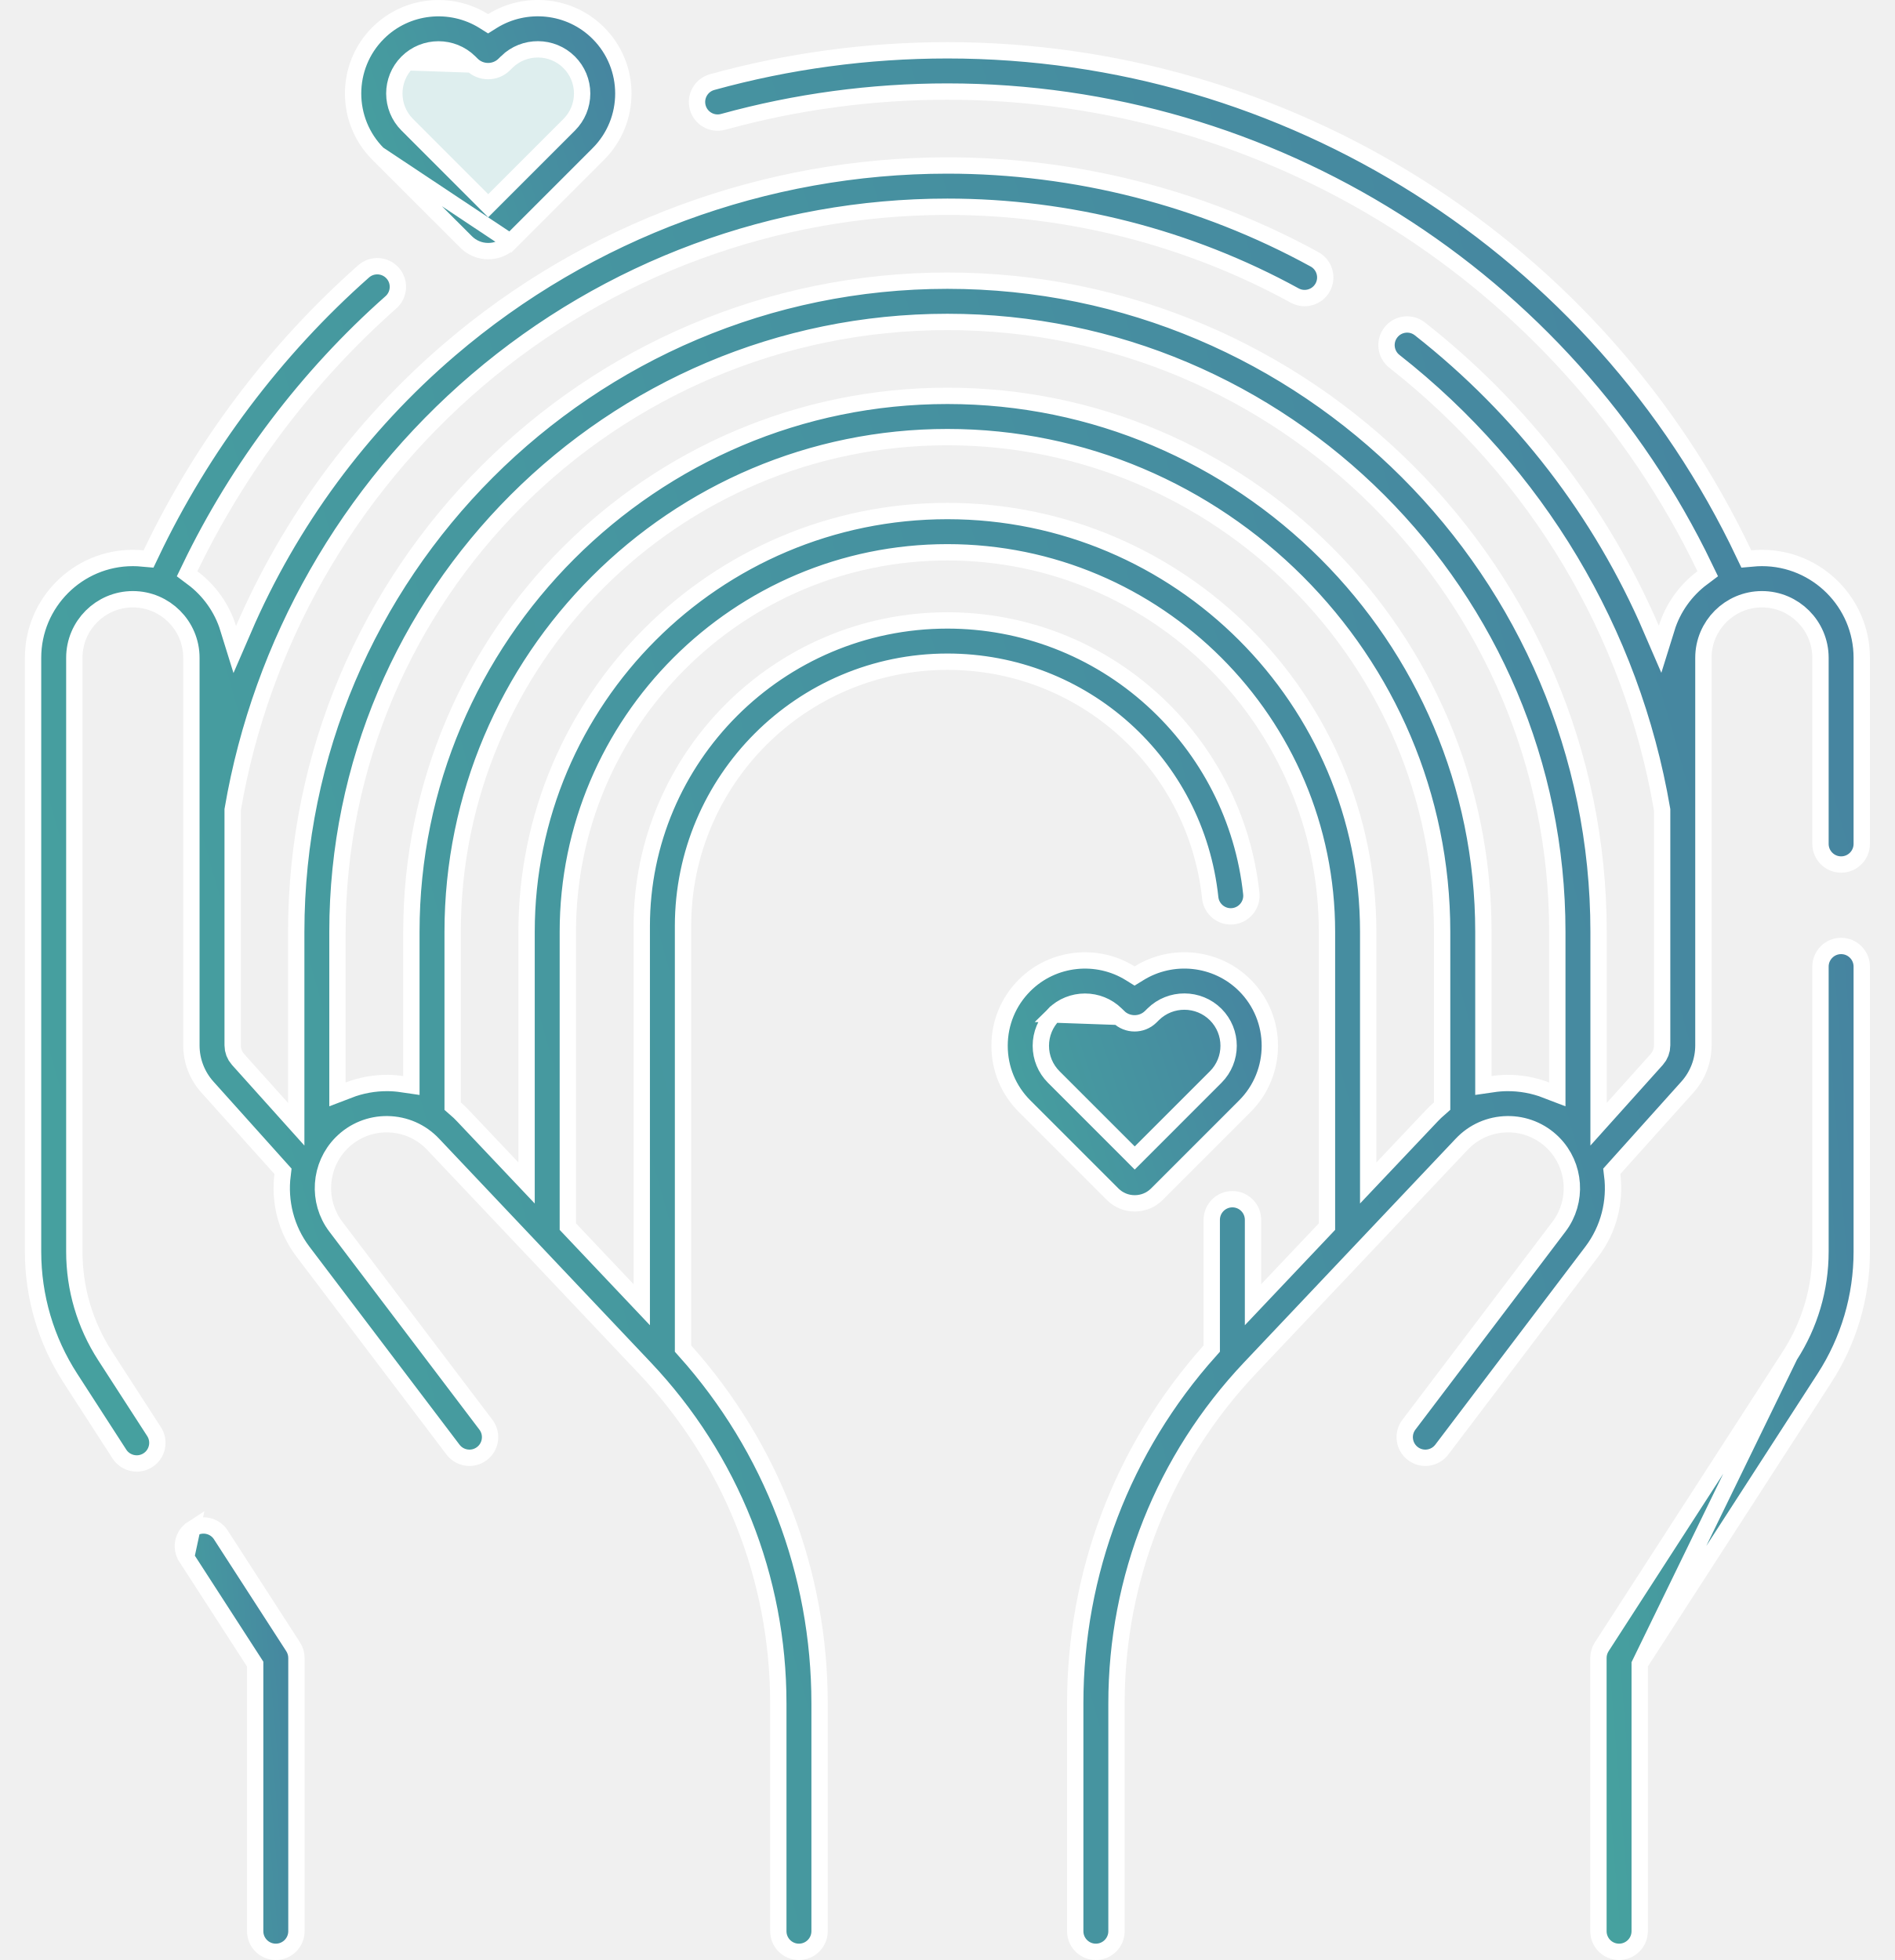
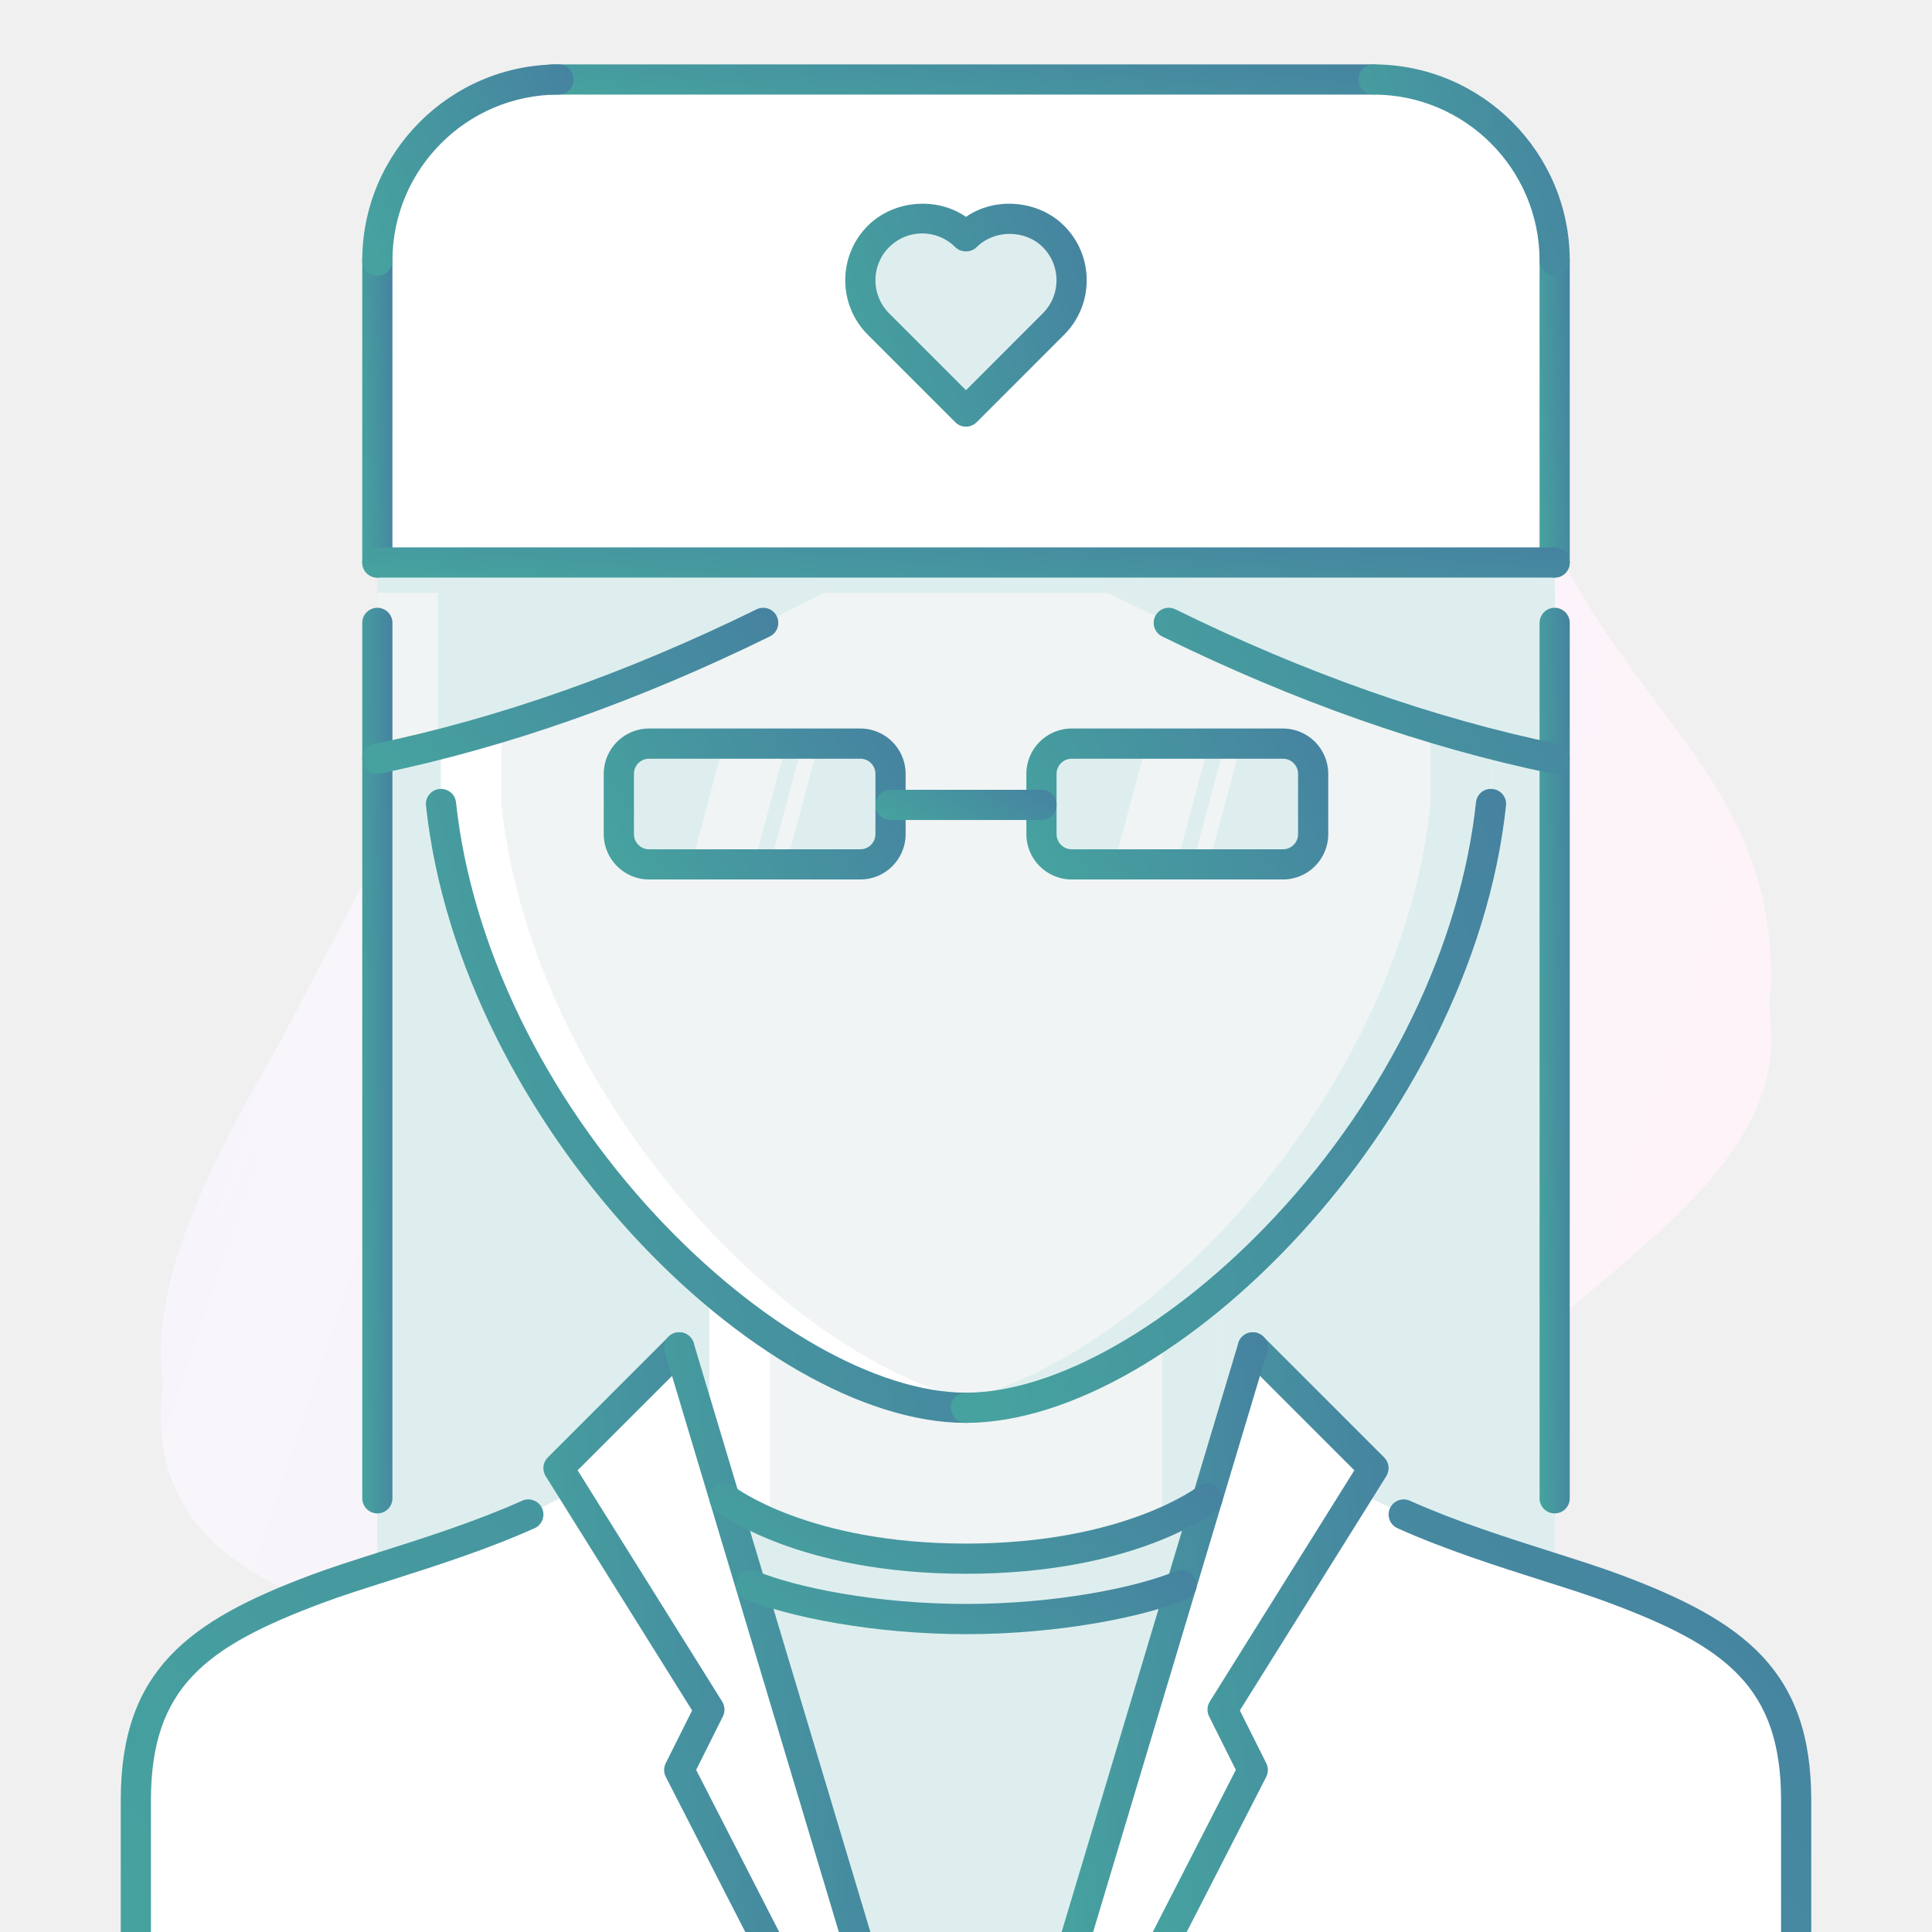
- <svg xmlns="http://www.w3.org/2000/svg" width="58" height="60" viewBox="0 0 58 60" fill="none">
-   <path d="M5.699 47.672L5.699 47.672L7.771 50.879L7.811 50.941V51.015V59.118C7.811 59.467 8.094 59.75 8.443 59.75C8.791 59.75 9.074 59.467 9.074 59.118V50.755C9.074 50.633 9.039 50.514 8.973 50.412L6.76 46.987C6.76 46.986 6.76 46.986 6.76 46.986C6.57 46.694 6.18 46.61 5.887 46.799L5.699 47.672ZM5.699 47.672C5.51 47.379 5.594 46.988 5.886 46.799L5.699 47.672Z" fill="url(#paint0_linear_13858_2231)" stroke="white" stroke-width="0.5" />
-   <mask id="path-2-inside-1_13858_2231" fill="white">
-     <path d="M53.935 16.831C53.825 16.831 53.716 16.837 53.608 16.847C49.107 7.373 39.528 1.29 29.001 1.29C26.537 1.29 24.091 1.62 21.733 2.272C21.264 2.402 20.989 2.887 21.118 3.356C21.248 3.826 21.733 4.101 22.203 3.971C24.408 3.362 26.695 3.053 29.001 3.053C38.803 3.053 47.728 8.692 51.961 17.487C51.408 17.901 50.988 18.483 50.779 19.156C49.224 15.548 46.779 12.354 43.618 9.871C43.236 9.57 42.681 9.637 42.381 10.02C42.08 10.403 42.147 10.957 42.53 11.258C46.839 14.642 49.713 19.453 50.63 24.81V32.001C50.63 32.099 50.594 32.193 50.529 32.265L49.184 33.763V28.525C49.184 17.396 40.13 8.342 29.001 8.342C17.872 8.342 8.818 17.396 8.818 28.525V33.763L7.473 32.265C7.408 32.192 7.372 32.099 7.372 32.001V24.809C8.233 19.783 10.855 15.179 14.762 11.839C18.731 8.447 23.787 6.579 29.001 6.579C32.671 6.579 36.306 7.508 39.512 9.266C39.939 9.5 40.475 9.343 40.709 8.917C40.943 8.49 40.787 7.954 40.36 7.72C36.894 5.82 32.966 4.816 29.001 4.816C23.368 4.816 17.904 6.834 13.617 10.499C10.833 12.879 8.654 15.853 7.225 19.162C7.016 18.486 6.596 17.902 6.042 17.488C7.507 14.451 9.6 11.682 12.133 9.441C12.497 9.118 12.531 8.561 12.209 8.197C11.886 7.832 11.329 7.798 10.964 8.121C8.223 10.546 5.965 13.552 4.396 16.847C4.288 16.837 4.178 16.831 4.067 16.831C2.244 16.831 0.762 18.314 0.762 20.136V38.316C0.762 39.74 1.17 41.126 1.943 42.322L3.445 44.647C3.614 44.908 3.897 45.05 4.186 45.05C4.35 45.05 4.516 45.004 4.664 44.909C5.073 44.645 5.19 44.099 4.926 43.69L3.424 41.366C2.836 40.455 2.525 39.4 2.525 38.316V20.136C2.525 19.286 3.216 18.594 4.067 18.594C4.917 18.594 5.609 19.286 5.609 20.136V32.001C5.609 32.534 5.805 33.046 6.161 33.443L8.401 35.939C8.293 36.812 8.511 37.723 9.073 38.465L13.668 44.527C13.962 44.915 14.515 44.991 14.903 44.697C15.291 44.403 15.367 43.85 15.073 43.462L10.479 37.4C9.967 36.725 10.033 35.764 10.632 35.165C10.96 34.836 11.399 34.658 11.861 34.665C12.325 34.672 12.757 34.861 13.076 35.199L19.555 42.047C22.148 44.787 23.575 48.374 23.575 52.145V59.118C23.575 59.605 23.969 60 24.456 60C24.943 60 25.338 59.605 25.338 59.118V52.145C25.338 48.081 23.857 44.208 21.158 41.188V28.349C21.158 24.024 24.677 20.506 29.001 20.506C33.022 20.506 36.374 23.519 36.798 27.513C36.85 27.997 37.284 28.348 37.768 28.297C38.252 28.245 38.603 27.811 38.552 27.327C38.303 24.985 37.198 22.819 35.441 21.228C33.672 19.625 31.384 18.743 29.001 18.743C23.704 18.743 19.395 23.052 19.395 28.349V39.313L17.632 37.45V28.525C17.632 22.256 22.732 17.157 29.001 17.157C35.27 17.157 40.37 22.256 40.37 28.525V37.45L38.606 39.313V37.342C38.606 36.855 38.212 36.46 37.725 36.46C37.238 36.46 36.843 36.855 36.843 37.342V41.188C34.145 44.208 32.664 48.081 32.664 52.145V59.118C32.664 59.605 33.059 60 33.545 60C34.032 60 34.427 59.605 34.427 59.118V52.145C34.427 48.374 35.855 44.788 38.447 42.047L44.926 35.199C45.245 34.861 45.677 34.672 46.141 34.665C46.601 34.658 47.042 34.836 47.37 35.165C47.969 35.764 48.035 36.725 47.523 37.4L42.929 43.462C42.635 43.85 42.711 44.403 43.099 44.697C43.487 44.991 44.039 44.915 44.334 44.527L48.928 38.465C49.49 37.723 49.709 36.812 49.6 35.939L51.841 33.443C52.197 33.046 52.393 32.534 52.393 32.001V20.136C52.393 19.286 53.085 18.594 53.935 18.594C54.785 18.594 55.477 19.286 55.477 20.136V25.833C55.477 26.32 55.872 26.715 56.359 26.715C56.846 26.715 57.24 26.32 57.24 25.833V20.136C57.24 18.314 55.758 16.831 53.935 16.831ZM43.645 33.987L42.132 35.586V28.525C42.132 21.284 36.242 15.394 29.001 15.394C21.76 15.394 15.869 21.284 15.869 28.525V35.586L14.356 33.987C14.277 33.902 14.193 33.822 14.106 33.747V28.525C14.106 20.312 20.788 13.631 29.001 13.631C37.214 13.631 43.895 20.312 43.895 28.525V33.747C43.809 33.822 43.725 33.902 43.645 33.987ZM46.116 32.903C45.962 32.905 45.809 32.918 45.658 32.94V28.525C45.658 19.34 38.186 11.868 29.001 11.868C19.816 11.868 12.343 19.34 12.343 28.525V32.94C12.193 32.918 12.04 32.905 11.885 32.903C11.431 32.898 10.99 32.98 10.58 33.138V28.525C10.58 18.368 18.844 10.105 29.001 10.105C39.158 10.105 47.421 18.368 47.421 28.525V33.138C47.011 32.98 46.57 32.898 46.116 32.903Z" />
-   </mask>
-   <path d="M53.935 16.831C53.825 16.831 53.716 16.837 53.608 16.847C49.107 7.373 39.528 1.29 29.001 1.29C26.537 1.29 24.091 1.62 21.733 2.272C21.264 2.402 20.989 2.887 21.118 3.356C21.248 3.826 21.733 4.101 22.203 3.971C24.408 3.362 26.695 3.053 29.001 3.053C38.803 3.053 47.728 8.692 51.961 17.487C51.408 17.901 50.988 18.483 50.779 19.156C49.224 15.548 46.779 12.354 43.618 9.871C43.236 9.57 42.681 9.637 42.381 10.02C42.08 10.403 42.147 10.957 42.53 11.258C46.839 14.642 49.713 19.453 50.63 24.81V32.001C50.63 32.099 50.594 32.193 50.529 32.265L49.184 33.763V28.525C49.184 17.396 40.13 8.342 29.001 8.342C17.872 8.342 8.818 17.396 8.818 28.525V33.763L7.473 32.265C7.408 32.192 7.372 32.099 7.372 32.001V24.809C8.233 19.783 10.855 15.179 14.762 11.839C18.731 8.447 23.787 6.579 29.001 6.579C32.671 6.579 36.306 7.508 39.512 9.266C39.939 9.5 40.475 9.343 40.709 8.917C40.943 8.49 40.787 7.954 40.36 7.72C36.894 5.82 32.966 4.816 29.001 4.816C23.368 4.816 17.904 6.834 13.617 10.499C10.833 12.879 8.654 15.853 7.225 19.162C7.016 18.486 6.596 17.902 6.042 17.488C7.507 14.451 9.6 11.682 12.133 9.441C12.497 9.118 12.531 8.561 12.209 8.197C11.886 7.832 11.329 7.798 10.964 8.121C8.223 10.546 5.965 13.552 4.396 16.847C4.288 16.837 4.178 16.831 4.067 16.831C2.244 16.831 0.762 18.314 0.762 20.136V38.316C0.762 39.74 1.17 41.126 1.943 42.322L3.445 44.647C3.614 44.908 3.897 45.05 4.186 45.05C4.35 45.05 4.516 45.004 4.664 44.909C5.073 44.645 5.19 44.099 4.926 43.69L3.424 41.366C2.836 40.455 2.525 39.4 2.525 38.316V20.136C2.525 19.286 3.216 18.594 4.067 18.594C4.917 18.594 5.609 19.286 5.609 20.136V32.001C5.609 32.534 5.805 33.046 6.161 33.443L8.401 35.939C8.293 36.812 8.511 37.723 9.073 38.465L13.668 44.527C13.962 44.915 14.515 44.991 14.903 44.697C15.291 44.403 15.367 43.85 15.073 43.462L10.479 37.4C9.967 36.725 10.033 35.764 10.632 35.165C10.96 34.836 11.399 34.658 11.861 34.665C12.325 34.672 12.757 34.861 13.076 35.199L19.555 42.047C22.148 44.787 23.575 48.374 23.575 52.145V59.118C23.575 59.605 23.969 60 24.456 60C24.943 60 25.338 59.605 25.338 59.118V52.145C25.338 48.081 23.857 44.208 21.158 41.188V28.349C21.158 24.024 24.677 20.506 29.001 20.506C33.022 20.506 36.374 23.519 36.798 27.513C36.85 27.997 37.284 28.348 37.768 28.297C38.252 28.245 38.603 27.811 38.552 27.327C38.303 24.985 37.198 22.819 35.441 21.228C33.672 19.625 31.384 18.743 29.001 18.743C23.704 18.743 19.395 23.052 19.395 28.349V39.313L17.632 37.45V28.525C17.632 22.256 22.732 17.157 29.001 17.157C35.27 17.157 40.37 22.256 40.37 28.525V37.45L38.606 39.313V37.342C38.606 36.855 38.212 36.46 37.725 36.46C37.238 36.46 36.843 36.855 36.843 37.342V41.188C34.145 44.208 32.664 48.081 32.664 52.145V59.118C32.664 59.605 33.059 60 33.545 60C34.032 60 34.427 59.605 34.427 59.118V52.145C34.427 48.374 35.855 44.788 38.447 42.047L44.926 35.199C45.245 34.861 45.677 34.672 46.141 34.665C46.601 34.658 47.042 34.836 47.37 35.165C47.969 35.764 48.035 36.725 47.523 37.4L42.929 43.462C42.635 43.85 42.711 44.403 43.099 44.697C43.487 44.991 44.039 44.915 44.334 44.527L48.928 38.465C49.49 37.723 49.709 36.812 49.6 35.939L51.841 33.443C52.197 33.046 52.393 32.534 52.393 32.001V20.136C52.393 19.286 53.085 18.594 53.935 18.594C54.785 18.594 55.477 19.286 55.477 20.136V25.833C55.477 26.32 55.872 26.715 56.359 26.715C56.846 26.715 57.24 26.32 57.24 25.833V20.136C57.24 18.314 55.758 16.831 53.935 16.831ZM43.645 33.987L42.132 35.586V28.525C42.132 21.284 36.242 15.394 29.001 15.394C21.76 15.394 15.869 21.284 15.869 28.525V35.586L14.356 33.987C14.277 33.902 14.193 33.822 14.106 33.747V28.525C14.106 20.312 20.788 13.631 29.001 13.631C37.214 13.631 43.895 20.312 43.895 28.525V33.747C43.809 33.822 43.725 33.902 43.645 33.987ZM46.116 32.903C45.962 32.905 45.809 32.918 45.658 32.94V28.525C45.658 19.34 38.186 11.868 29.001 11.868C19.816 11.868 12.343 19.34 12.343 28.525V32.94C12.193 32.918 12.04 32.905 11.885 32.903C11.431 32.898 10.99 32.98 10.58 33.138V28.525C10.58 18.368 18.844 10.105 29.001 10.105C39.158 10.105 47.421 18.368 47.421 28.525V33.138C47.011 32.98 46.57 32.898 46.116 32.903Z" fill="url(#paint1_linear_13858_2231)" stroke="white" mask="url(#path-2-inside-1_13858_2231)" />
-   <path d="M50.193 50.941L50.233 50.879L55.849 42.186C56.596 41.03 56.99 39.692 56.99 38.316V29.59C56.99 29.59 56.99 29.59 56.99 29.589C56.99 29.241 56.707 28.958 56.359 28.958C56.01 28.958 55.727 29.241 55.727 29.59V38.316C55.727 39.448 55.402 40.55 54.788 41.501L50.193 50.941ZM50.193 50.941V51.015V59.118C50.193 59.467 49.91 59.75 49.561 59.75C49.212 59.75 48.93 59.467 48.93 59.118V50.755C48.93 50.633 48.965 50.514 49.031 50.412C49.031 50.412 49.031 50.412 49.031 50.412L54.788 41.501L50.193 50.941Z" fill="url(#paint2_linear_13858_2231)" stroke="white" stroke-width="0.5" />
-   <path d="M17.486 1.563C18.171 2.313 18.171 3.532 17.486 4.281L15 7L12.514 4.281C11.829 3.532 11.829 2.313 12.514 1.563C13.2 0.812 14.314 0.812 15 1.563C15.686 0.813 16.8 0.813 17.486 1.563Z" fill="#DEEEEE" />
-   <path d="M37.486 31.563C38.171 32.313 38.171 33.532 37.486 34.282L35 37L32.514 34.281C31.828 33.532 31.828 32.313 32.514 31.563C33.2 30.812 34.314 30.812 35 31.563C35.686 30.812 36.8 30.812 37.486 31.563Z" fill="#DEEEEE" />
-   <path d="M15.623 7.406L15.623 7.406L18.316 4.713C18.316 4.713 18.316 4.713 18.316 4.713C19.336 3.693 19.336 2.033 18.316 1.014L18.316 1.014C17.442 0.139 16.085 0.014 15.073 0.645L14.941 0.728L14.809 0.645C13.799 0.016 12.447 0.14 11.573 1.014L11.573 1.014C10.554 2.033 10.554 3.693 11.573 4.713L15.623 7.406ZM15.623 7.406C15.442 7.587 15.201 7.687 14.945 7.687C14.688 7.687 14.448 7.587 14.267 7.406C14.267 7.406 14.267 7.406 14.267 7.406L11.573 4.713L15.623 7.406ZM14.448 1.975L14.448 1.975C14.718 2.243 15.16 2.244 15.431 1.978L15.431 1.978L15.513 1.898L15.513 1.897C16.043 1.378 16.899 1.382 17.424 1.907C17.678 2.162 17.82 2.502 17.82 2.863C17.82 3.224 17.678 3.564 17.424 3.819L17.424 3.819L15.122 6.121L14.945 6.298L14.768 6.121L12.467 3.819C11.939 3.292 11.939 2.434 12.466 1.907C12.466 1.907 12.466 1.907 12.466 1.907M14.448 1.975L12.466 1.907M14.448 1.975L14.372 1.9C14.372 1.9 14.372 1.9 14.372 1.9C14.109 1.641 13.765 1.512 13.423 1.512C13.077 1.512 12.73 1.643 12.466 1.907M14.448 1.975L12.466 1.907" fill="url(#paint3_linear_13858_2231)" stroke="white" stroke-width="0.5" />
-   <path d="M34.239 31.127L34.24 31.127C34.509 31.392 34.95 31.394 35.222 31.128C35.222 31.128 35.222 31.128 35.222 31.128L35.303 31.048L35.303 31.048C35.833 30.528 36.689 30.533 37.214 31.057C37.741 31.585 37.741 32.442 37.214 32.97L34.912 35.272L34.735 35.449L34.559 35.272L32.257 32.97C32.257 32.97 32.257 32.97 32.257 32.97C32.002 32.715 31.861 32.374 31.861 32.014C31.861 31.653 32.002 31.312 32.257 31.057L34.239 31.127ZM34.239 31.127L34.163 31.051C34.163 31.051 34.163 31.051 34.163 31.051C33.9 30.792 33.556 30.663 33.213 30.663C32.867 30.663 32.52 30.794 32.257 31.057L34.239 31.127ZM34.599 29.796L34.731 29.878L34.864 29.796C35.876 29.165 37.232 29.29 38.107 30.164C39.126 31.184 39.126 32.843 38.107 33.863C38.107 33.863 38.107 33.863 38.107 33.863L35.414 36.556C35.232 36.738 34.992 36.837 34.735 36.837C34.479 36.837 34.239 36.738 34.057 36.556C34.057 36.556 34.057 36.556 34.057 36.556L31.364 33.863L31.364 33.863C30.869 33.369 30.598 32.713 30.598 32.014C30.598 31.315 30.869 30.659 31.364 30.164L31.364 30.164C32.237 29.291 33.59 29.166 34.599 29.796Z" fill="url(#paint4_linear_13858_2231)" stroke="white" stroke-width="0.5" />
+ <svg xmlns="http://www.w3.org/2000/svg" width="80" height="80" viewBox="0 0 80 80" fill="none">
+   <path d="M73.333 40.427C73.333 48.25 59.465 52.795 57.263 61.081C55.062 69.368 50.851 73.333 40.533 73.333C32.125 73.333 35.69 67.371 18.651 64.941C1.612 62.512 6.196 52.521 11.485 43.36C17.5 31.968 20.291 26.3 24.63 18.784C28.97 11.268 30.677 7.521 40.533 7.521C48.793 7.521 59.685 2.778 62.106 15.64C64.528 28.502 73.333 30.54 73.333 40.427Z" fill="url(#paint0_linear_14181_2209)" />
+   <path d="M73.333 40.427C73.333 48.25 59.465 52.795 57.263 61.081C55.062 69.368 50.851 73.333 40.533 73.333C32.125 73.333 35.69 67.371 18.651 64.941C1.612 62.512 6.196 52.521 11.485 43.36C17.5 31.968 20.291 26.3 24.63 18.784C28.97 11.268 30.677 7.521 40.533 7.521C48.793 7.521 59.685 2.778 62.106 15.64C64.528 28.502 73.333 30.54 73.333 40.427Z" fill="url(#paint1_linear_14181_2209)" />
+   <g clip-path="url(#clip0_14181_2209)">
+     <path d="M73.333 43.094C73.333 50.916 59.465 55.461 57.263 63.748C55.062 72.035 50.851 76 40.533 76C32.125 76 35.69 70.037 18.651 67.608C1.612 65.178 6.196 55.187 11.485 46.027C17.5 34.634 20.291 28.967 24.63 21.451C28.97 13.935 30.677 10.188 40.533 10.188C48.793 10.188 59.685 5.445 62.106 18.306C64.528 31.168 73.333 33.207 73.333 43.094Z" fill="url(#paint2_linear_14181_2209)" />
+     <path d="M73.333 43.094C73.333 50.916 59.465 55.461 57.263 63.748C55.062 72.035 50.851 76 40.533 76C32.125 76 35.69 70.037 18.651 67.608C1.612 65.178 6.196 55.187 11.485 46.027C17.5 34.634 20.291 28.967 24.63 21.451C28.97 13.935 30.677 10.188 40.533 10.188C48.793 10.188 59.685 5.445 62.106 18.306C64.528 31.168 73.333 33.207 73.333 43.094Z" fill="url(#paint3_linear_14181_2209)" />
+     <g clip-path="url(#clip1_14181_2209)">
+       <path d="M43.626 9.792C44.624 10.792 44.624 12.417 43.626 13.417L40 17.042L36.375 13.417C35.375 12.417 35.375 10.792 36.375 9.792C37.375 8.791 39 8.791 40 9.792C41 8.792 42.625 8.792 43.626 9.792Z" fill="#DEEEEE" />
+       <path d="M64.375 10.791V23.291H43.262H36.75H15.626V10.791C15.626 6.642 18.988 3.292 23.125 3.292H56.876C61.026 3.292 64.375 6.642 64.375 10.791ZM43.626 13.417C44.624 12.417 44.624 10.791 43.626 9.792C42.625 8.791 41 8.791 40.001 9.792C39 8.791 37.375 8.791 36.376 9.792C35.375 10.791 35.375 12.417 36.376 13.417L40.001 17.042L43.626 13.417Z" fill="white" />
+       <path d="M61.737 30.804C57.011 29.592 52.524 27.817 48.399 25.791L43.261 23.291H64.374V31.416C63.487 31.229 62.611 31.029 61.737 30.804Z" fill="#DEEEEE" />
+       <path d="M18.263 30.804C17.388 31.029 16.513 31.229 15.626 31.416V23.291H36.751L31.613 25.791C27.476 27.817 22.988 29.592 18.263 30.804Z" fill="#DEEEEE" />
+       <path d="M18.125 24.542H15.625V31.417C16.466 31.239 17.296 31.047 18.125 30.836V24.542Z" fill="#F0F4F4" />
+       <path d="M61.886 24.542H64.385V31.417C63.546 31.239 62.716 31.047 61.886 30.836V24.542Z" fill="#DEEEEE" />
+       <path d="M29.375 53.329V59.954L28.125 55.791L23.125 60.791L23.725 61.753L23.7 61.779L21.875 62.704C19.813 63.628 17.562 64.329 15.625 64.942V31.416C16.512 31.229 17.388 31.029 18.262 30.804V33.292C19.125 41.279 23.962 48.692 29.375 53.329Z" fill="#DEEEEE" />
+       <path d="M64.376 64.942C65.302 65.243 66.163 65.517 66.876 65.792C71.876 67.655 74.376 69.542 74.376 74.542C74.376 79.542 74.376 82.042 74.376 82.042H47.401L48.038 80.792L51.877 73.292L50.626 70.792L56.251 61.779L58.126 62.705C60.189 63.629 62.438 64.329 64.376 64.942Z" fill="white" />
+       <path d="M64.375 31.417V64.942C62.437 64.329 60.188 63.629 58.125 62.705L56.25 61.779L56.875 60.792L51.875 55.792L50.625 59.955V53.33C56.05 48.692 60.888 41.279 61.738 33.292V30.804C62.612 31.029 63.488 31.229 64.375 31.417Z" fill="#DEEEEE" />
+       <path d="M36.873 33.33V32.042C36.873 31.354 36.311 30.791 35.623 30.791H26.873C26.186 30.791 25.623 31.354 25.623 32.042V34.542C25.623 35.23 26.186 35.792 26.873 35.792H35.623C36.311 35.792 36.873 35.23 36.873 34.542V33.33ZM43.123 33.33V34.542C43.123 35.23 43.685 35.792 44.373 35.792H53.123C53.81 35.792 54.373 35.23 54.373 34.542V32.042C54.373 31.354 53.81 30.791 53.123 30.791H44.373C43.685 30.791 43.123 31.354 43.123 32.042V33.33ZM61.736 30.804V33.292C60.886 41.279 56.048 48.692 50.623 53.33C47.01 56.416 43.136 58.292 39.998 58.292C36.861 58.292 32.986 56.416 29.373 53.33C23.961 48.692 19.123 41.279 18.261 33.291V30.804C22.986 29.592 27.473 27.817 31.611 25.791L36.748 23.291H43.26L48.398 25.791C52.523 27.817 57.01 29.592 61.736 30.804Z" fill="#F0F4F4" />
+       <path d="M20.761 33.292V32.042V30.805V30.082C19.932 30.333 19.105 30.588 18.261 30.805V33.292C19.123 41.279 23.961 48.692 29.373 53.33C32.986 56.417 36.861 58.292 39.998 58.292C40.403 58.292 40.821 58.258 41.248 58.197C38.364 57.785 35.02 56.019 31.873 53.33C26.461 48.692 21.623 41.279 20.761 33.292Z" fill="white" />
+       <path d="M59.238 33.292V32.042V30.805V30.082C60.066 30.333 60.893 30.588 61.738 30.805V33.292C60.875 41.279 56.037 48.692 50.625 53.33C47.011 56.416 43.137 58.292 40 58.292C39.595 58.292 39.177 58.257 38.75 58.196C41.633 57.785 44.978 56.019 48.125 53.33C53.537 48.692 58.375 41.279 59.238 33.292Z" fill="#DEEEEE" />
+       <path d="M56.873 60.791L56.248 61.779L50.623 70.791L51.873 73.292L48.035 80.792L47.398 82.042H44.011L48.924 65.629L49.998 62.041L50.623 59.954L51.873 55.792L56.873 60.791Z" fill="white" />
+       <path d="M50.625 59.954L50 62.041C50 62.041 46.875 64.542 40 64.542C33.125 64.542 30.025 62.041 30.025 62.041L30 62.054L29.375 59.954V53.329C32.988 56.416 36.862 58.291 40 58.291C43.137 58.291 47.012 56.416 50.625 53.329V59.954Z" fill="#F0F4F4" />
+       <path d="M50 62.041L48.926 65.629C47.138 66.367 43.7 67.042 40 67.042C36.3 67.042 32.862 66.367 31.088 65.629H31.075L30 62.054L30.025 62.041C30.025 62.041 33.125 64.542 40 64.542C46.875 64.542 50 62.041 50 62.041Z" fill="#DEEEEE" />
+       <path d="M48.924 65.629L44.011 82.041H35.998L31.073 65.629H31.086C32.861 66.367 36.298 67.042 39.998 67.042C43.698 67.042 47.136 66.367 48.924 65.629Z" fill="#DEEEEE" />
+       <path d="M31.075 65.629L36 82.042H32.612L31.975 80.792L28.125 73.292L29.375 70.791L23.725 61.754L23.125 60.791L28.125 55.792L29.375 59.954L30 62.054L31.075 65.629Z" fill="white" />
+       <path d="M31.975 80.792L32.612 82.042H5.625C5.625 82.042 5.625 79.542 5.625 74.542C5.625 69.542 8.125 67.654 13.125 65.792C13.85 65.517 14.7 65.242 15.625 64.954V64.942C17.562 64.329 19.813 63.629 21.875 62.705L23.7 61.779L23.725 61.754L29.375 70.792L28.125 73.292L31.975 80.792Z" fill="white" />
+       <path d="M36.886 34.542C36.886 35.229 36.323 35.792 35.636 35.792H26.886C26.198 35.792 25.636 35.229 25.636 34.542V32.042C25.636 31.355 26.198 30.792 26.886 30.792H35.636C36.323 30.792 36.886 31.354 36.886 32.042V33.329V34.542Z" fill="#DEEEEE" />
+       <path d="M28.63 35.792H31.219L32.558 30.792H29.97L28.63 35.792Z" fill="#F0F4F4" />
+       <path d="M31.891 35.792H32.559L33.899 30.792H33.23L31.891 35.792Z" fill="#F0F4F4" />
+       <path d="M54.386 34.542C54.386 35.229 53.824 35.792 53.135 35.792H44.386C43.699 35.792 43.136 35.229 43.136 34.542V32.042C43.136 31.355 43.699 30.792 44.386 30.792H53.135C53.824 30.792 54.386 31.354 54.386 32.042V33.329V34.542Z" fill="#DEEEEE" />
+       <path d="M46.13 35.792H48.718L50.058 30.792H47.47L46.13 35.792Z" fill="#F0F4F4" />
+       <path d="M49.385 35.792H50.054L51.395 30.792H50.726L49.385 35.792Z" fill="#F0F4F4" />
+       <path d="M30.025 62.041C30.025 62.041 30.628 62.526 31.888 63.069V55.243C31.045 54.671 30.203 54.036 29.375 53.33V59.954L30 62.054L30.025 62.041Z" fill="white" />
+       <path d="M48.13 63.067C49.394 62.525 49.999 62.042 49.999 62.042L50.624 59.954V53.33C49.803 54.031 48.967 54.661 48.13 55.23V63.067Z" fill="#DEEEEE" />
+       <path d="M64.376 23.291H15.625V24.541H64.376V23.291Z" fill="#DEEEEE" />
+       <path d="M45.833 24.542L43.263 23.292H36.751L34.182 24.542H45.833Z" fill="#DEEEEE" />
+       <path d="M35.625 36.417H26.875C25.841 36.417 25 35.575 25 34.541V32.042C25 31.008 25.841 30.166 26.875 30.166H35.625C36.659 30.166 37.5 31.008 37.5 32.042V34.541C37.5 35.575 36.659 36.417 35.625 36.417ZM26.875 31.417C26.53 31.417 26.25 31.697 26.25 32.042V34.542C26.25 34.887 26.53 35.167 26.875 35.167H35.625C35.97 35.167 36.25 34.887 36.25 34.542V32.042C36.25 31.697 35.97 31.417 35.625 31.417H26.875Z" fill="url(#paint4_linear_14181_2209)" />
+       <path d="M53.125 36.417H44.375C43.341 36.417 42.5 35.575 42.5 34.541V32.042C42.5 31.008 43.341 30.166 44.375 30.166H53.125C54.159 30.166 55 31.008 55 32.042V34.541C55 35.575 54.159 36.417 53.125 36.417ZM44.375 31.417C44.031 31.417 43.75 31.697 43.75 32.042V34.542C43.75 34.887 44.031 35.167 44.375 35.167H53.125C53.469 35.167 53.75 34.887 53.75 34.542V32.042C53.75 31.697 53.469 31.417 53.125 31.417H44.375Z" fill="url(#paint5_linear_14181_2209)" />
+       <path d="M43.126 33.954H36.875C36.53 33.954 36.25 33.675 36.25 33.329C36.25 32.984 36.53 32.704 36.875 32.704H43.126C43.472 32.704 43.751 32.984 43.751 33.329C43.751 33.675 43.472 33.954 43.126 33.954Z" fill="url(#paint6_linear_14181_2209)" />
+       <path d="M31.968 81.417C31.741 81.417 31.522 81.292 31.412 81.077L27.569 73.577C27.478 73.399 27.477 73.19 27.566 73.012L28.659 70.826L22.595 61.124C22.441 60.876 22.477 60.555 22.683 60.35L27.683 55.35C27.927 55.106 28.323 55.106 28.567 55.35C28.811 55.594 28.811 55.99 28.567 56.234L23.918 60.882L29.905 70.46C30.02 70.645 30.031 70.877 29.934 71.071L28.826 73.288L32.524 80.506C32.681 80.814 32.56 81.19 32.253 81.349C32.161 81.395 32.064 81.417 31.968 81.417Z" fill="url(#paint7_linear_14181_2209)" />
+       <path d="M35.625 81.417C35.356 81.417 35.108 81.242 35.026 80.971L27.526 55.971C27.427 55.64 27.615 55.292 27.946 55.193C28.276 55.093 28.625 55.281 28.724 55.612L36.224 80.612C36.323 80.943 36.136 81.291 35.805 81.39C35.745 81.408 35.684 81.417 35.625 81.417Z" fill="url(#paint8_linear_14181_2209)" />
+       <path d="M48.031 81.417C47.935 81.417 47.838 81.395 47.745 81.348C47.439 81.189 47.318 80.814 47.474 80.506L51.173 73.288L50.065 71.071C49.967 70.877 49.98 70.645 50.094 70.46L56.081 60.882L51.432 56.233C51.188 55.989 51.188 55.594 51.432 55.35C51.676 55.106 52.072 55.106 52.316 55.35L57.316 60.35C57.521 60.555 57.558 60.876 57.404 61.124L51.339 70.826L52.433 73.012C52.522 73.19 52.521 73.399 52.431 73.577L48.588 81.077C48.477 81.292 48.258 81.417 48.031 81.417Z" fill="url(#paint9_linear_14181_2209)" />
+       <path d="M44.375 81.417C44.316 81.417 44.255 81.408 44.196 81.39C43.865 81.291 43.677 80.943 43.777 80.612L51.277 55.612C51.374 55.282 51.723 55.093 52.054 55.194C52.385 55.292 52.573 55.64 52.473 55.971L44.973 80.971C44.893 81.242 44.644 81.417 44.375 81.417Z" fill="url(#paint10_linear_14181_2209)" />
+       <path d="M39.999 65.167C32.986 65.167 29.744 62.637 29.609 62.53C29.34 62.315 29.297 61.923 29.511 61.654C29.725 61.384 30.119 61.341 30.388 61.552C30.418 61.575 33.466 63.917 39.999 63.917C46.533 63.917 49.581 61.576 49.611 61.552C49.881 61.339 50.273 61.385 50.488 61.654C50.703 61.923 50.659 62.315 50.39 62.53C50.256 62.638 47.014 65.167 39.999 65.167Z" fill="url(#paint11_linear_14181_2209)" />
+       <path d="M40.001 67.667C36.12 67.667 32.609 66.937 30.851 66.214C30.531 66.082 30.38 65.716 30.511 65.397C30.643 65.079 31.008 64.927 31.327 65.057C32.971 65.733 36.291 66.416 40.001 66.416C43.722 66.416 47.045 65.734 48.688 65.059C49.01 64.93 49.374 65.079 49.505 65.398C49.635 65.718 49.484 66.083 49.164 66.214C47.407 66.937 43.893 67.667 40.001 67.667Z" fill="url(#paint12_linear_14181_2209)" />
+       <path d="M40 58.918C31.437 58.918 19.056 46.524 17.639 33.359C17.602 33.015 17.851 32.707 18.193 32.67C18.55 32.64 18.846 32.882 18.882 33.224C19.518 39.136 22.544 45.381 27.186 50.359C31.389 54.866 36.3 57.668 40 57.668C40.346 57.668 40.625 57.947 40.625 58.293C40.625 58.638 40.346 58.918 40 58.918Z" fill="url(#paint13_linear_14181_2209)" />
+       <path d="M74.375 82.667H5.625C5.28 82.667 5 82.387 5 82.042V74.542C5 69.178 7.779 67.122 12.906 65.206C13.71 64.905 14.678 64.598 15.732 64.263C17.59 63.673 19.697 63.004 21.621 62.142C21.936 62 22.306 62.142 22.447 62.457C22.588 62.772 22.447 63.142 22.131 63.282C20.142 64.173 18 64.854 16.111 65.455C15.079 65.782 14.131 66.082 13.344 66.378C8.538 68.175 6.25 69.854 6.25 74.542V81.417H73.75V74.542C73.75 69.854 71.462 68.175 66.655 66.378C65.869 66.082 64.922 65.782 63.891 65.455C62.001 64.854 59.858 64.173 57.87 63.282C57.554 63.14 57.413 62.772 57.554 62.457C57.696 62.142 58.064 62 58.38 62.142C60.305 63.004 62.411 63.673 64.27 64.263C65.322 64.598 66.29 64.905 67.094 65.206C72.222 67.122 75 69.178 75 74.542V82.042C75 82.387 74.721 82.667 74.375 82.667Z" fill="url(#paint14_linear_14181_2209)" />
+       <path d="M15.625 62.667C15.28 62.667 15 62.387 15 62.042V25.792C15 25.446 15.28 25.167 15.625 25.167C15.97 25.167 16.25 25.446 16.25 25.792V62.042C16.25 62.387 15.97 62.667 15.625 62.667Z" fill="url(#paint15_linear_14181_2209)" />
+       <path d="M15.624 32.042C15.334 32.042 15.074 31.838 15.013 31.543C14.943 31.205 15.161 30.874 15.499 30.805C20.623 29.747 25.948 27.872 31.328 25.231C31.639 25.08 32.012 25.207 32.164 25.517C32.316 25.826 32.188 26.201 31.878 26.353C26.405 29.041 20.979 30.951 15.751 32.029C15.709 32.037 15.666 32.042 15.624 32.042Z" fill="url(#paint16_linear_14181_2209)" />
+       <path d="M40 58.918C39.655 58.918 39.375 58.638 39.375 58.293C39.375 57.947 39.655 57.668 40 57.668C43.701 57.668 48.611 54.866 52.815 50.359C57.456 45.381 60.481 39.136 61.118 33.224C61.155 32.882 61.445 32.633 61.807 32.67C62.15 32.707 62.398 33.015 62.361 33.359C60.944 46.524 48.562 58.918 40 58.918Z" fill="url(#paint17_linear_14181_2209)" />
+       <path d="M64.375 62.667C64.03 62.667 63.75 62.387 63.75 62.042V25.792C63.75 25.446 64.03 25.167 64.375 25.167C64.72 25.167 65 25.446 65 25.792V62.042C65 62.387 64.72 62.667 64.375 62.667Z" fill="url(#paint18_linear_14181_2209)" />
+       <path d="M64.373 32.042C64.332 32.042 64.29 32.038 64.246 32.029C59.018 30.95 53.592 29.041 48.121 26.353C47.811 26.201 47.682 25.826 47.835 25.516C47.986 25.206 48.36 25.078 48.67 25.231C54.049 27.872 59.373 29.747 64.5 30.805C64.837 30.874 65.055 31.205 64.986 31.543C64.925 31.838 64.664 32.042 64.373 32.042Z" fill="url(#paint19_linear_14181_2209)" />
+       <path d="M15.625 23.917C15.28 23.917 15 23.637 15 23.291V10.792C15 10.446 15.28 10.166 15.625 10.166C15.97 10.166 16.25 10.446 16.25 10.792V23.291C16.25 23.637 15.97 23.917 15.625 23.917Z" fill="url(#paint20_linear_14181_2209)" />
+       <path d="M56.876 3.917H22.865C22.519 3.917 22.239 3.637 22.239 3.292C22.239 2.946 22.519 2.667 22.865 2.667H56.876C57.221 2.667 57.501 2.946 57.501 3.292C57.501 3.637 57.221 3.917 56.876 3.917Z" fill="url(#paint21_linear_14181_2209)" />
+       <path d="M64.375 23.917C64.03 23.917 63.75 23.637 63.75 23.291V10.792C63.75 10.446 64.03 10.166 64.375 10.166C64.72 10.166 65 10.446 65 10.792V23.291C65 23.637 64.72 23.917 64.375 23.917Z" fill="url(#paint22_linear_14181_2209)" />
+       <path d="M64.375 23.917H15.625C15.28 23.917 15 23.637 15 23.292C15 22.946 15.28 22.666 15.625 22.666H64.375C64.72 22.666 65 22.946 65 23.292C65 23.637 64.72 23.917 64.375 23.917Z" fill="url(#paint23_linear_14181_2209)" />
+       <path d="M15.625 11.417C15.28 11.417 15 11.137 15 10.792C15 6.312 18.645 2.667 23.125 2.667C23.471 2.667 23.75 2.946 23.75 3.292C23.75 3.637 23.471 3.917 23.125 3.917C19.334 3.917 16.25 7.001 16.25 10.792C16.25 11.137 15.97 11.417 15.625 11.417Z" fill="url(#paint24_linear_14181_2209)" />
+       <path d="M64.375 11.417C64.03 11.417 63.75 11.137 63.75 10.792C63.75 7.001 60.665 3.917 56.875 3.917C56.53 3.917 56.25 3.637 56.25 3.292C56.25 2.946 56.53 2.667 56.875 2.667C61.355 2.667 65 6.312 65 10.792C65 11.137 64.721 11.417 64.375 11.417Z" fill="url(#paint25_linear_14181_2209)" />
+       <path d="M39.999 17.667C39.833 17.667 39.674 17.601 39.557 17.484L35.932 13.859C34.689 12.616 34.689 10.593 35.932 9.35C36.999 8.283 38.784 8.137 39.999 8.98C41.211 8.138 42.998 8.283 44.065 9.35C44.666 9.953 44.998 10.753 44.998 11.605C44.998 12.457 44.666 13.257 44.064 13.86L40.441 17.484C40.323 17.601 40.165 17.667 39.999 17.667ZM38.186 9.666C37.668 9.666 37.182 9.868 36.816 10.234C36.06 10.989 36.061 12.219 36.816 12.975L39.999 16.158L43.18 12.975C43.547 12.609 43.748 12.123 43.748 11.605C43.748 11.087 43.547 10.6 43.18 10.234C42.449 9.501 41.173 9.501 40.441 10.234C40.207 10.468 39.792 10.469 39.557 10.234C39.191 9.868 38.704 9.666 38.186 9.666Z" fill="url(#paint26_linear_14181_2209)" />
+     </g>
+   </g>
  <defs>
-     <linearGradient id="paint0_linear_13858_2231" x1="4.664" y1="49.541" x2="14.748" y2="48.663" gradientUnits="userSpaceOnUse">
+     <linearGradient id="paint0_linear_14181_2209" x1="6.667" y1="6.667" x2="86.616" y2="32.99" gradientUnits="userSpaceOnUse">
+       <stop stop-color="#ECF6F5" />
+       <stop offset="1" stop-color="#FBF6F9" />
+     </linearGradient>
+     <linearGradient id="paint1_linear_14181_2209" x1="6.667" y1="6.667" x2="86.616" y2="32.99" gradientUnits="userSpaceOnUse">
+       <stop stop-color="#F6F6FB" />
+       <stop offset="1" stop-color="#FEF3F9" />
+     </linearGradient>
+     <linearGradient id="paint2_linear_14181_2209" x1="6.667" y1="9.333" x2="86.616" y2="35.657" gradientUnits="userSpaceOnUse">
+       <stop stop-color="#ECF6F5" />
+       <stop offset="1" stop-color="#FBF6F9" />
+     </linearGradient>
+     <linearGradient id="paint3_linear_14181_2209" x1="6.667" y1="9.333" x2="86.616" y2="35.657" gradientUnits="userSpaceOnUse">
+       <stop stop-color="#F6F6FB" />
+       <stop offset="1" stop-color="#FEF3F9" />
+     </linearGradient>
+     <linearGradient id="paint4_linear_14181_2209" x1="22.852" y1="31.593" x2="46.464" y2="17.572" gradientUnits="userSpaceOnUse">
      <stop stop-color="#46A29F" />
      <stop offset="1" stop-color="#4660A2" />
    </linearGradient>
-     <linearGradient id="paint1_linear_13858_2231" x1="-8.944" y1="14.692" x2="124.478" y2="-23.417" gradientUnits="userSpaceOnUse">
+     <linearGradient id="paint5_linear_14181_2209" x1="40.352" y1="31.593" x2="63.964" y2="17.572" gradientUnits="userSpaceOnUse">
      <stop stop-color="#46A29F" />
      <stop offset="1" stop-color="#4660A2" />
    </linearGradient>
-     <linearGradient id="paint2_linear_13858_2231" x1="47.209" y1="35.851" x2="68.938" y2="34.086" gradientUnits="userSpaceOnUse">
+     <linearGradient id="paint6_linear_14181_2209" x1="34.961" y1="32.99" x2="39.552" y2="24.81" gradientUnits="userSpaceOnUse">
      <stop stop-color="#46A29F" />
      <stop offset="1" stop-color="#4660A2" />
    </linearGradient>
-     <linearGradient id="paint3_linear_13858_2231" x1="9.051" y1="1.812" x2="29.286" y2="-4.829" gradientUnits="userSpaceOnUse">
+     <linearGradient id="paint7_linear_14181_2209" x1="20.766" y1="61.159" x2="46.221" y2="58.253" gradientUnits="userSpaceOnUse">
      <stop stop-color="#46A29F" />
      <stop offset="1" stop-color="#4660A2" />
    </linearGradient>
-     <linearGradient id="paint4_linear_13858_2231" x1="28.84" y1="30.962" x2="49.078" y2="24.32" gradientUnits="userSpaceOnUse">
+     <linearGradient id="paint8_linear_14181_2209" x1="25.996" y1="61.159" x2="48.137" y2="58.968" gradientUnits="userSpaceOnUse">
      <stop stop-color="#46A29F" />
      <stop offset="1" stop-color="#4660A2" />
    </linearGradient>
+     <linearGradient id="paint9_linear_14181_2209" x1="45.672" y1="61.159" x2="71.127" y2="58.253" gradientUnits="userSpaceOnUse">
+       <stop stop-color="#46A29F" />
+       <stop offset="1" stop-color="#4660A2" />
+     </linearGradient>
+     <linearGradient id="paint10_linear_14181_2209" x1="42.246" y1="61.159" x2="64.387" y2="58.968" gradientUnits="userSpaceOnUse">
+       <stop stop-color="#46A29F" />
+       <stop offset="1" stop-color="#4660A2" />
+     </linearGradient>
+     <linearGradient id="paint11_linear_14181_2209" x1="25.724" y1="62.274" x2="39.89" y2="38.432" gradientUnits="userSpaceOnUse">
+       <stop stop-color="#46A29F" />
+       <stop offset="1" stop-color="#4660A2" />
+     </linearGradient>
+     <linearGradient id="paint12_linear_14181_2209" x1="27.184" y1="65.617" x2="35.967" y2="46.876" gradientUnits="userSpaceOnUse">
+       <stop stop-color="#46A29F" />
+       <stop offset="1" stop-color="#4660A2" />
+     </linearGradient>
+     <linearGradient id="paint13_linear_14181_2209" x1="13.685" y1="38.66" x2="68.705" y2="24.353" gradientUnits="userSpaceOnUse">
+       <stop stop-color="#46A29F" />
+       <stop offset="1" stop-color="#4660A2" />
+     </linearGradient>
+     <linearGradient id="paint14_linear_14181_2209" x1="-7.029" y1="66.785" x2="81.515" y2="-22.638" gradientUnits="userSpaceOnUse">
+       <stop stop-color="#46A29F" />
+       <stop offset="1" stop-color="#4660A2" />
+     </linearGradient>
+     <linearGradient id="paint15_linear_14181_2209" x1="14.785" y1="33.727" x2="17.979" y2="33.695" gradientUnits="userSpaceOnUse">
+       <stop stop-color="#46A29F" />
+       <stop offset="1" stop-color="#4660A2" />
+     </linearGradient>
+     <linearGradient id="paint16_linear_14181_2209" x1="12.04" y1="26.737" x2="40.371" y2="5.655" gradientUnits="userSpaceOnUse">
+       <stop stop-color="#46A29F" />
+       <stop offset="1" stop-color="#4660A2" />
+     </linearGradient>
+     <linearGradient id="paint17_linear_14181_2209" x1="35.425" y1="38.659" x2="90.444" y2="24.353" gradientUnits="userSpaceOnUse">
+       <stop stop-color="#46A29F" />
+       <stop offset="1" stop-color="#4660A2" />
+     </linearGradient>
+     <linearGradient id="paint18_linear_14181_2209" x1="63.535" y1="33.727" x2="66.729" y2="33.695" gradientUnits="userSpaceOnUse">
+       <stop stop-color="#46A29F" />
+       <stop offset="1" stop-color="#4660A2" />
+     </linearGradient>
+     <linearGradient id="paint19_linear_14181_2209" x1="44.81" y1="26.736" x2="73.146" y2="5.655" gradientUnits="userSpaceOnUse">
+       <stop stop-color="#46A29F" />
+       <stop offset="1" stop-color="#4660A2" />
+     </linearGradient>
+     <linearGradient id="paint20_linear_14181_2209" x1="14.785" y1="13.305" x2="17.977" y2="13.219" gradientUnits="userSpaceOnUse">
+       <stop stop-color="#46A29F" />
+       <stop offset="1" stop-color="#4660A2" />
+     </linearGradient>
+     <linearGradient id="paint21_linear_14181_2209" x1="16.18" y1="2.952" x2="17.446" y2="-7.653" gradientUnits="userSpaceOnUse">
+       <stop stop-color="#46A29F" />
+       <stop offset="1" stop-color="#4660A2" />
+     </linearGradient>
+     <linearGradient id="paint22_linear_14181_2209" x1="63.535" y1="13.305" x2="66.727" y2="13.219" gradientUnits="userSpaceOnUse">
+       <stop stop-color="#46A29F" />
+       <stop offset="1" stop-color="#4660A2" />
+     </linearGradient>
+     <linearGradient id="paint23_linear_14181_2209" x1="6.408" y1="22.952" x2="7.308" y2="12.27" gradientUnits="userSpaceOnUse">
+       <stop stop-color="#46A29F" />
+       <stop offset="1" stop-color="#4660A2" />
+     </linearGradient>
+     <linearGradient id="paint24_linear_14181_2209" x1="13.496" y1="4.664" x2="34.042" y2="-1.436" gradientUnits="userSpaceOnUse">
+       <stop stop-color="#46A29F" />
+       <stop offset="1" stop-color="#4660A2" />
+     </linearGradient>
+     <linearGradient id="paint25_linear_14181_2209" x1="54.746" y1="4.664" x2="75.292" y2="-1.436" gradientUnits="userSpaceOnUse">
+       <stop stop-color="#46A29F" />
+       <stop offset="1" stop-color="#4660A2" />
+     </linearGradient>
+     <linearGradient id="paint26_linear_14181_2209" x1="33.282" y1="10.543" x2="56.433" y2="3.098" gradientUnits="userSpaceOnUse">
+       <stop stop-color="#46A29F" />
+       <stop offset="1" stop-color="#4660A2" />
+     </linearGradient>
+     <clipPath id="clip0_14181_2209">
+       <rect width="80" height="80" fill="white" />
+     </clipPath>
+     <clipPath id="clip1_14181_2209">
+       <rect width="80" height="80" fill="white" transform="translate(0 2.66663)" />
+     </clipPath>
  </defs>
</svg>
